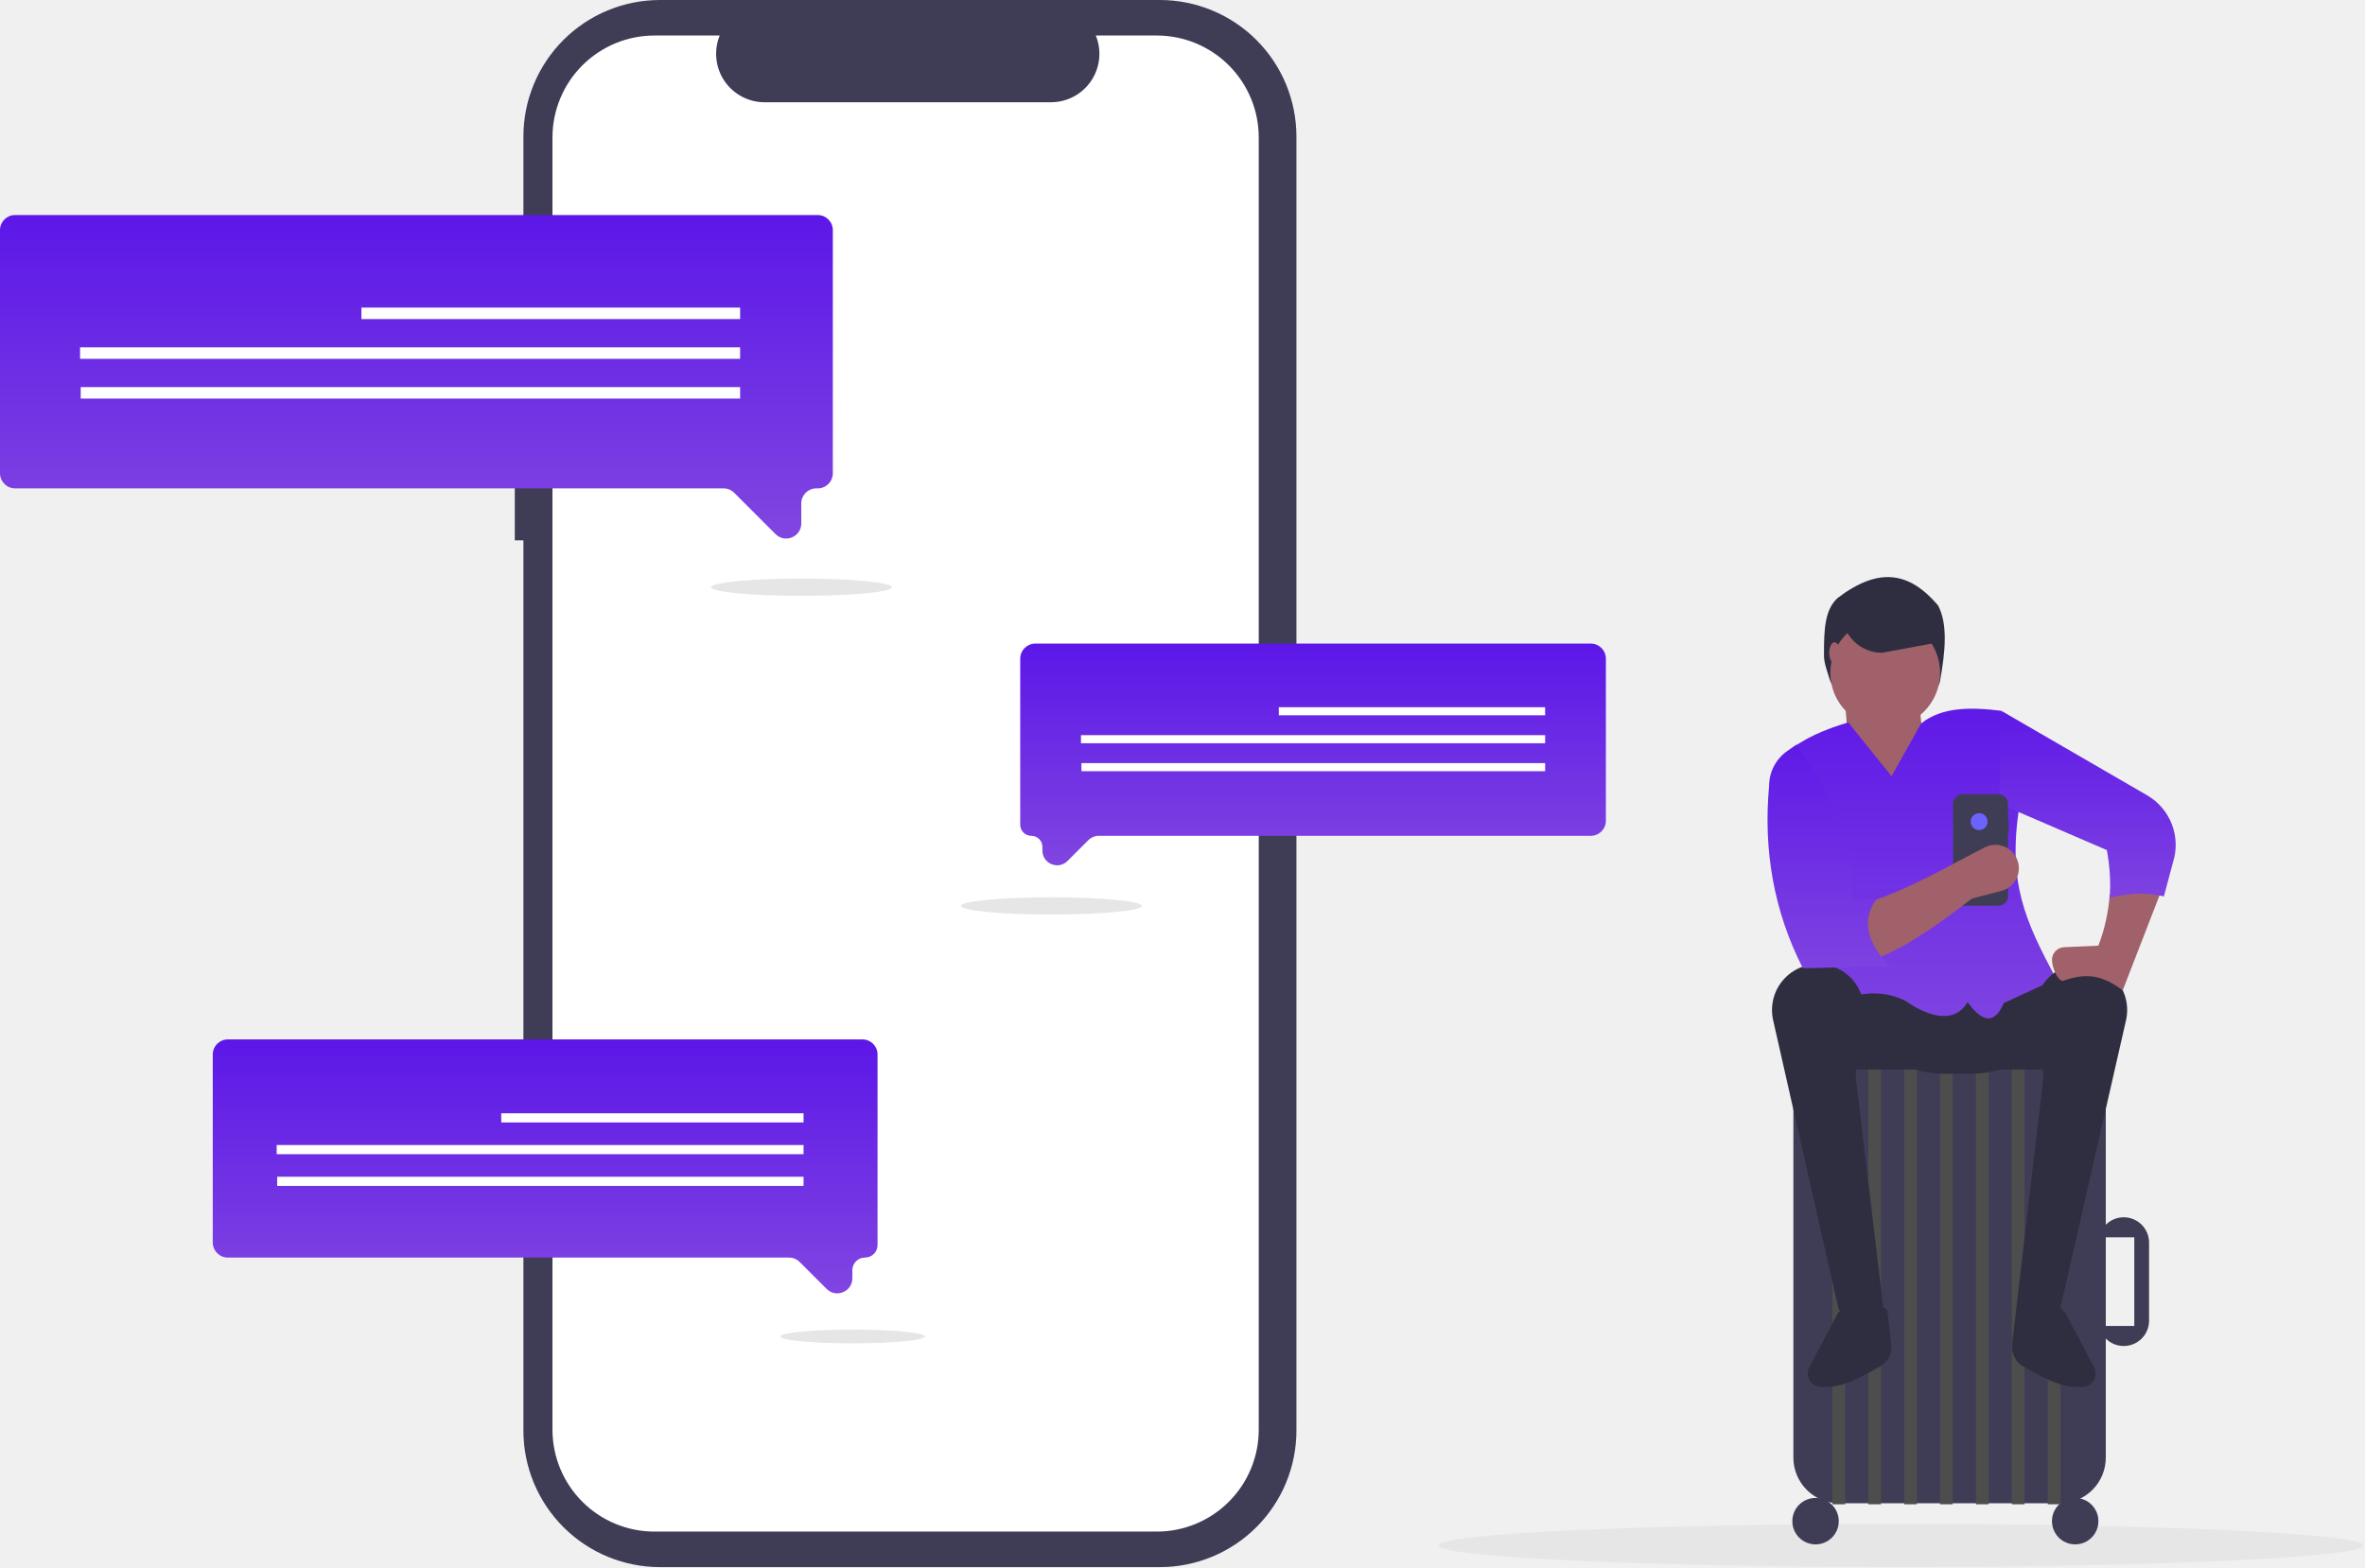
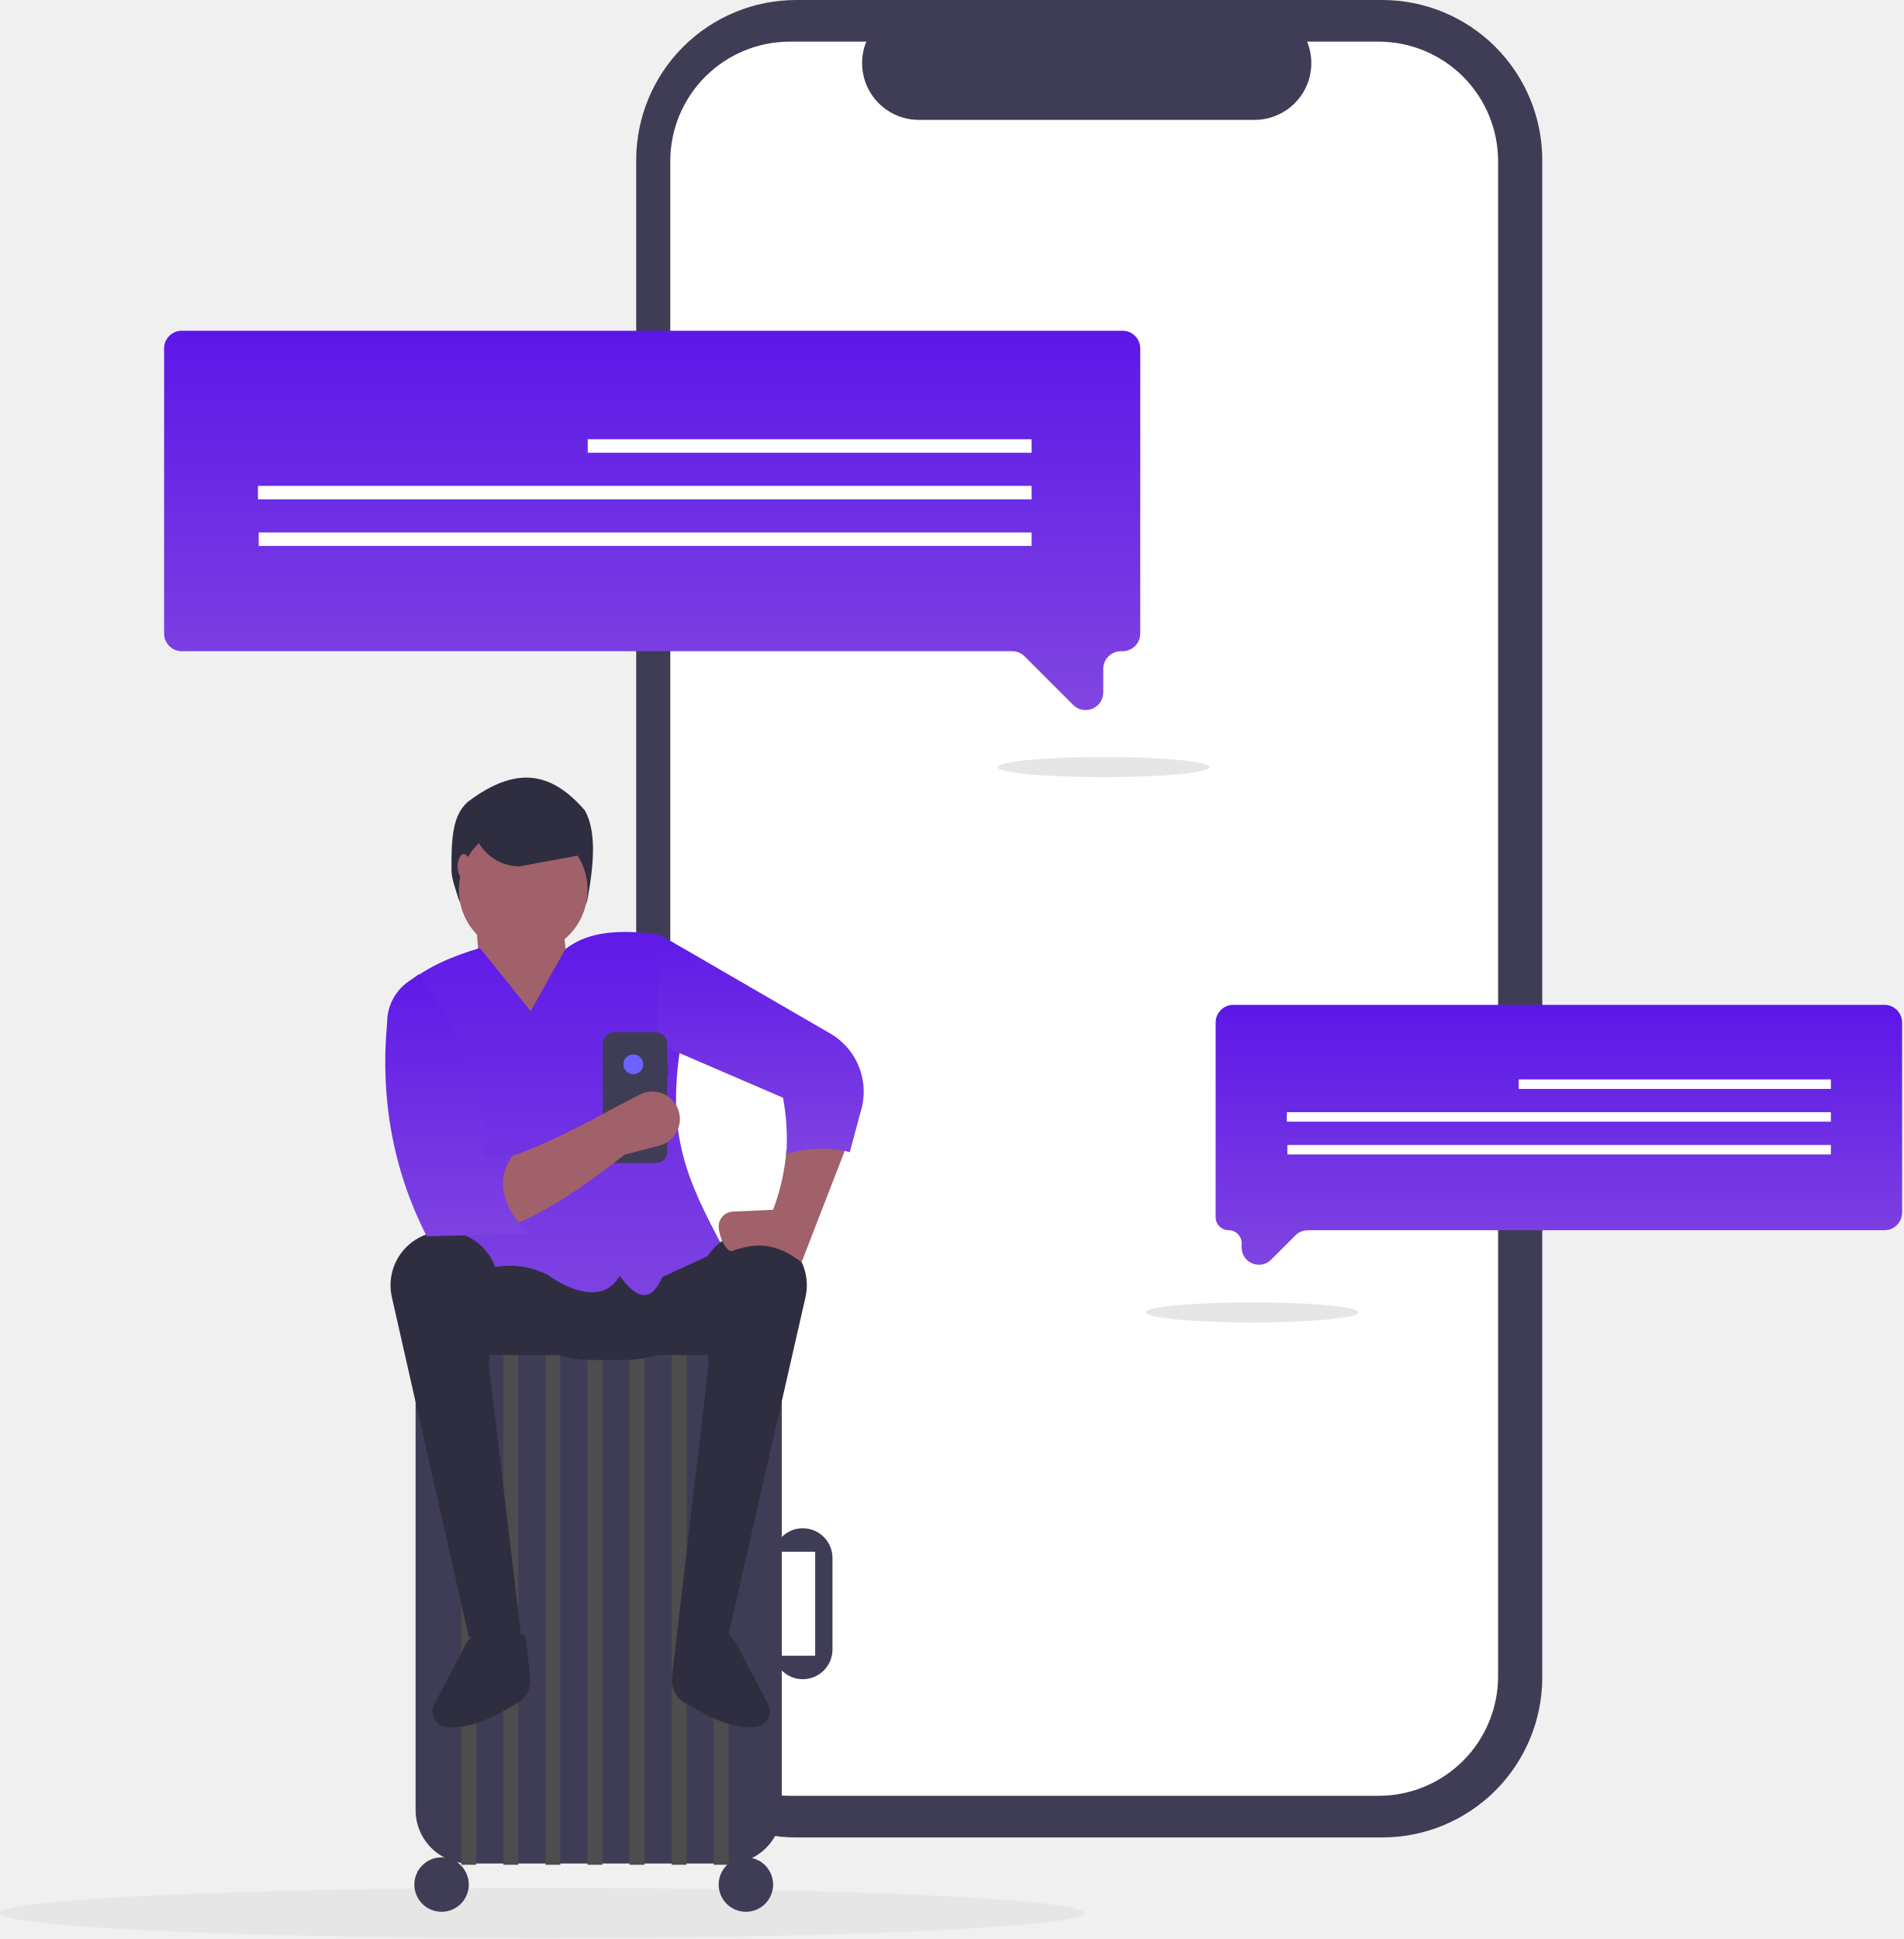
- <svg xmlns="http://www.w3.org/2000/svg" width="1098" height="728" viewBox="0 0 1098 728" fill="none">
-   <path d="M239.002 172.947H243.001V63.402C243.001 46.587 249.681 30.46 261.571 18.57C273.461 6.68 289.588 2.12175e-05 306.403 2.27928e-10H538.49C546.816 -2.23245e-05 555.06 1.64 562.753 4.826C570.445 8.012 577.434 12.682 583.322 18.57C589.209 24.457 593.879 31.447 597.065 39.139C600.252 46.831 601.892 55.076 601.892 63.402V664.376C601.892 672.702 600.252 680.947 597.066 688.639C593.879 696.331 589.209 703.321 583.322 709.208C577.434 715.095 570.445 719.766 562.753 722.952C555.06 726.138 546.816 727.778 538.49 727.778H306.403C289.588 727.778 273.462 721.098 261.571 709.208C249.681 697.318 243.001 681.191 243.001 664.376V250.923H239.002L239.002 172.947Z" fill="#3F3D56" />
-   <path d="M303.845 16.495H334.14C332.747 19.911 332.215 23.617 332.591 27.286C332.968 30.956 334.241 34.477 336.298 37.538C338.356 40.6 341.135 43.108 344.391 44.843C347.646 46.578 351.278 47.485 354.967 47.486H487.926C491.615 47.485 495.248 46.578 498.503 44.843C501.759 43.109 504.538 40.6 506.595 37.538C508.653 34.477 509.926 30.956 510.302 27.286C510.679 23.617 510.147 19.911 508.754 16.495H537.049C549.607 16.495 561.65 21.483 570.529 30.363C579.409 39.242 584.397 51.285 584.397 63.843V663.935C584.397 670.153 583.172 676.31 580.793 682.055C578.414 687.799 574.926 693.019 570.529 697.415C566.133 701.812 560.913 705.3 555.169 707.679C549.424 710.059 543.267 711.283 537.049 711.283H303.845C297.627 711.283 291.47 710.059 285.726 707.679C279.981 705.3 274.762 701.812 270.365 697.415C265.968 693.019 262.481 687.799 260.101 682.055C257.722 676.31 256.497 670.153 256.497 663.935V663.935V63.843C256.497 57.625 257.722 51.468 260.101 45.724C262.481 39.979 265.968 34.76 270.365 30.363C274.762 25.966 279.981 22.479 285.726 20.099C291.47 17.72 297.627 16.495 303.845 16.495V16.495Z" fill="white" />
-   <path d="M372.14 276.708C348.944 276.708 330.14 274.917 330.14 272.708C330.14 270.499 348.944 268.708 372.14 268.708C395.336 268.708 414.14 270.499 414.14 272.708C414.14 274.917 395.336 276.708 372.14 276.708Z" fill="#E6E6E6" />
-   <path d="M0 106.868C0 103.002 3.134 99.868 7 99.868H379.652C383.518 99.868 386.652 103.002 386.652 106.868V219.799C386.652 223.665 383.518 226.799 379.652 226.799H379.006C375.14 226.799 372.006 229.933 372.006 233.799V243.097C372.006 249.334 364.466 252.457 360.056 248.047L340.859 228.849C339.546 227.537 337.766 226.799 335.909 226.799H7C3.134 226.799 0 223.665 0 219.799V106.868Z" fill="url(#paint0_linear_69_200)" />
-   <path d="M167.796 142.852H343.617V148.187H167.796V142.852Z" fill="white" />
-   <path d="M37.176 161.31H343.617V166.645H37.176V161.31Z" fill="white" />
-   <path d="M37.476 179.768H343.617V185.103H37.476V179.768Z" fill="white" />
-   <path d="M98.779 489.708C98.779 485.842 101.913 482.708 105.779 482.708H400.418C404.284 482.708 407.418 485.842 407.418 489.708V578.184C407.418 581.412 404.801 584.029 401.572 584.029V584.029C398.344 584.029 395.727 586.646 395.727 589.874V593.629C395.727 599.865 388.187 602.988 383.777 598.578L371.278 586.079C369.965 584.766 368.185 584.029 366.328 584.029H105.779C101.913 584.029 98.779 580.895 98.779 577.029V489.708Z" fill="url(#paint1_linear_69_200)" />
-   <path d="M232.72 517.019H373.066V521.278H232.72V517.019Z" fill="white" />
-   <path d="M128.455 531.753H373.066V536.012H128.455V531.753Z" fill="white" />
-   <path d="M128.694 546.487H373.066V550.746H128.694V546.487Z" fill="white" />
-   <path d="M395.835 623.868C377.319 623.868 362.309 622.438 362.309 620.675C362.309 618.911 377.319 617.482 395.835 617.482C414.35 617.482 429.36 618.911 429.36 620.675C429.36 622.438 414.35 623.868 395.835 623.868Z" fill="#E6E6E6" />
-   <path d="M488.14 424.708C464.944 424.708 446.14 422.917 446.14 420.708C446.14 418.499 464.944 416.708 488.14 416.708C511.336 416.708 530.14 418.499 530.14 420.708C530.14 422.917 511.336 424.708 488.14 424.708Z" fill="#E6E6E6" />
-   <path d="M745.563 305.894C745.563 302.028 742.429 298.894 738.563 298.894H480.656C476.79 298.894 473.656 302.028 473.656 305.894V383.007C473.656 385.851 475.962 388.157 478.806 388.157V388.157C481.65 388.157 483.956 390.463 483.956 393.307V394.995C483.956 401.086 491.321 404.137 495.628 399.83L505.251 390.207C506.563 388.895 508.344 388.157 510.2 388.157H738.563C742.429 388.157 745.563 385.023 745.563 381.157V305.894Z" fill="url(#paint2_linear_69_200)" />
-   <path d="M593.717 328.436H717.36V332.188H593.717V328.436Z" fill="white" />
-   <path d="M501.86 341.416H717.36V345.168H501.86V341.416Z" fill="white" />
-   <path d="M502.071 354.396H717.36V358.148H502.071V354.396Z" fill="white" />
-   <path d="M882.726 727.719C1001.32 727.719 1097.45 723.242 1097.45 717.719C1097.45 712.196 1001.32 707.719 882.726 707.719C764.136 707.719 668 712.196 668 717.719C668 723.242 764.136 727.719 882.726 727.719Z" fill="#E6E6E6" />
-   <path d="M985.988 565.315C983.295 565.316 980.684 566.24 978.591 567.935C976.497 569.63 975.049 571.991 974.488 574.625H990.889V615.786H974.488C975.093 618.628 976.729 621.145 979.08 622.853C981.431 624.56 984.331 625.336 987.221 625.032C990.111 624.727 992.785 623.364 994.729 621.204C996.673 619.045 997.749 616.242 997.749 613.336V577.075C997.749 575.531 997.445 574.002 996.854 572.575C996.263 571.148 995.396 569.852 994.304 568.759C993.212 567.667 991.916 566.801 990.489 566.21C989.062 565.619 987.533 565.315 985.988 565.315V565.315Z" fill="#3F3D56" />
-   <path d="M853.759 493.283C848.153 493.29 842.779 495.519 838.815 499.483C834.851 503.447 832.621 508.822 832.615 514.427V676.964C832.621 682.57 834.851 687.944 838.815 691.908C842.779 695.872 848.153 698.102 853.759 698.108H956.514C962.12 698.102 967.494 695.872 971.458 691.908C975.422 687.944 977.652 682.57 977.658 676.964V514.427C977.652 508.822 975.422 503.447 971.458 499.483C967.494 495.519 962.12 493.29 956.514 493.283H853.759Z" fill="#3F3D56" />
-   <path d="M842.905 717.219C848.859 717.219 853.685 712.392 853.685 706.438C853.685 700.485 848.859 695.658 842.905 695.658C836.951 695.658 832.125 700.485 832.125 706.438C832.125 712.392 836.951 717.219 842.905 717.219Z" fill="#3F3D56" />
-   <path d="M963.448 717.219C969.402 717.219 974.228 712.392 974.228 706.438C974.228 700.485 969.402 695.658 963.448 695.658C957.494 695.658 952.668 700.485 952.668 706.438C952.668 712.392 957.494 717.219 963.448 717.219Z" fill="#3F3D56" />
-   <path d="M856.625 491.813H850.745V698.598H856.625V491.813Z" fill="#4D4D4D" />
-   <path d="M873.286 491.813H867.406V698.598H873.286V491.813Z" fill="#4D4D4D" />
-   <path d="M889.946 491.813H884.066V698.598H889.946V491.813Z" fill="#4D4D4D" />
-   <path d="M906.606 491.813H900.726V698.598H906.606V491.813Z" fill="#4D4D4D" />
-   <path d="M923.267 491.813H917.387V698.598H923.267V491.813Z" fill="#4D4D4D" />
-   <path d="M939.927 491.813H934.047V698.598H939.927V491.813Z" fill="#4D4D4D" />
-   <path d="M956.588 491.813H950.708V698.598H956.588V491.813Z" fill="#4D4D4D" />
-   <path d="M955.008 476.133C958.85 469.597 960.876 462.154 960.875 454.572H856.748C856.747 462.154 858.773 469.597 862.615 476.133H841.435C841.435 487.499 851.033 496.713 862.873 496.713H889.109C893.517 498.018 898.09 498.678 902.686 498.673H914.937C919.533 498.678 924.107 498.018 928.514 496.713H954.75C966.59 496.713 976.188 487.499 976.188 476.133H955.008Z" fill="#2F2E41" />
-   <path d="M878.092 624.606C878.285 626.696 877.841 628.795 876.817 630.626C875.794 632.458 874.239 633.937 872.358 634.867L872.306 634.896C862.504 640.487 854.484 644.876 844.966 644.067C844.007 643.982 843.08 643.677 842.258 643.175C841.436 642.673 840.741 641.989 840.228 641.174C839.714 640.36 839.395 639.438 839.296 638.48C839.197 637.523 839.32 636.555 839.656 635.653L853.195 609.906C861.06 600.743 866.602 600.734 876.226 608.436L878.092 624.606Z" fill="#2F2E41" />
-   <path d="M934.141 624.606C933.948 626.696 934.392 628.795 935.416 630.626C936.439 632.458 937.994 633.937 939.875 634.867L939.927 634.896C949.729 640.487 957.749 644.876 967.267 644.067C968.226 643.982 969.153 643.677 969.975 643.175C970.797 642.673 971.492 641.989 972.005 641.174C972.519 640.36 972.838 639.438 972.937 638.48C973.036 637.523 972.913 636.555 972.577 635.653L959.038 609.906C951.173 600.743 945.631 600.734 936.007 608.436L934.141 624.606Z" fill="#2F2E41" />
-   <path d="M894.793 321.289H857.12C855.413 321.292 853.751 320.745 852.38 319.729C851.008 318.713 850.001 317.282 849.506 315.648C848.346 311.782 846.849 308.031 846.825 304.629C846.733 291.424 847.389 283.019 853.195 277.678C872.541 263.008 886.559 265.707 899.746 281.108C904.376 289.712 903.187 302.554 900.683 316.354C900.435 317.736 899.71 318.987 898.633 319.889C897.557 320.792 896.198 321.287 894.793 321.289Z" fill="#2F2E41" />
-   <path d="M875.246 337.95C889.318 337.95 900.726 326.541 900.726 312.469C900.726 298.396 889.318 286.988 875.246 286.988C861.173 286.988 849.765 298.396 849.765 312.469C849.765 326.541 861.173 337.95 875.246 337.95Z" fill="#A0616A" />
-   <path d="M894.846 363.43L859.565 364.41L856.625 326.189L890.926 325.209L894.846 363.43Z" fill="#A0616A" />
-   <path d="M954.628 454.572L930.283 465.841C926.204 475.518 920.58 475.239 913.467 465.353C906.677 477.244 892.053 470.118 884.908 464.924C880.302 462.577 875.208 461.348 870.039 461.337C864.87 461.327 859.771 462.534 855.155 464.863L829.185 349.71C837.19 342.828 847.857 338.505 858.095 335.5L878.186 360.49L891.906 335.99C901.442 328.322 914.837 328.308 929.147 330.109L937.502 374.779C931.992 410.015 940.278 427.689 954.628 454.572Z" fill="url(#paint3_linear_69_200)" />
-   <path d="M874.266 606.476L853.685 608.436L823.197 473.689C822.504 470.568 822.52 467.332 823.245 464.219C823.969 461.105 825.384 458.195 827.384 455.701C829.384 453.208 831.919 451.195 834.801 449.813C837.683 448.43 840.838 447.712 844.035 447.712V447.712C847.074 447.712 850.078 448.361 852.847 449.616C855.615 450.87 858.083 452.701 860.087 454.987C862.09 457.272 863.582 459.959 864.464 462.868C865.345 465.777 865.595 468.84 865.197 471.853L861.525 499.653L874.266 606.476Z" fill="#2F2E41" />
-   <path d="M936.007 608.436L956.588 607.456L987.076 473.689C987.769 470.568 987.753 467.332 987.029 464.219C986.304 461.105 984.889 458.195 982.889 455.701C980.889 453.208 978.354 451.195 975.472 449.813C972.59 448.43 969.435 447.712 966.238 447.712V447.712C963.199 447.712 960.195 448.361 957.426 449.616C954.658 450.87 952.19 452.701 950.186 454.987C948.183 457.272 946.691 459.959 945.809 462.868C944.928 465.777 944.678 468.84 945.076 471.853L948.748 499.653L936.007 608.436Z" fill="#2F2E41" />
-   <path d="M1002.9 415.057L985.499 459.962C975.984 452.688 968.312 451.695 957.758 455.553C954.84 455.147 952.668 448.732 952.668 445.786C952.668 444.267 953.253 442.806 954.303 441.708C955.352 440.609 956.785 439.958 958.303 439.889L974.228 439.165C977.142 431.536 978.913 423.518 979.483 415.371C987.125 413.203 995.204 413.095 1002.9 415.057V415.057Z" fill="#A0616A" />
-   <path d="M1004.61 416.351L1008.85 400.521C1010.7 394.731 1010.52 388.482 1008.34 382.81C1006.15 377.137 1002.09 372.383 996.83 369.335L929.147 330.109L928.167 373.23L978.148 394.791C979.529 402.127 979.977 409.609 979.483 417.058C987.28 414.741 996.793 414.249 1004.61 416.351Z" fill="url(#paint4_linear_69_200)" />
-   <path d="M900.236 298.258L873.776 303.159C871.33 303.159 868.909 302.677 866.65 301.741C864.391 300.805 862.338 299.434 860.609 297.705C858.88 295.976 857.508 293.923 856.573 291.664C855.637 289.405 855.155 286.983 855.155 284.538H901.216L900.236 298.258Z" fill="#2F2E41" />
-   <path d="M851.725 308.059C853.078 308.059 854.175 305.865 854.175 303.158C854.175 300.452 853.078 298.258 851.725 298.258C850.372 298.258 849.275 300.452 849.275 303.158C849.275 305.865 850.372 308.059 851.725 308.059Z" fill="#A0616A" />
-   <path d="M932.577 381.151H932.292V373.354C932.292 372.762 932.176 372.175 931.949 371.627C931.722 371.08 931.39 370.582 930.971 370.163C930.552 369.744 930.054 369.412 929.507 369.185C928.959 368.959 928.373 368.842 927.78 368.842H911.262C910.669 368.842 910.083 368.959 909.535 369.185C908.988 369.412 908.49 369.744 908.071 370.163C907.652 370.582 907.32 371.08 907.093 371.627C906.866 372.175 906.75 372.762 906.75 373.354V416.127C906.75 416.719 906.866 417.306 907.093 417.853C907.32 418.401 907.652 418.898 908.071 419.317C908.49 419.736 908.988 420.069 909.535 420.296C910.083 420.522 910.669 420.639 911.262 420.639H927.78C928.373 420.639 928.959 420.522 929.507 420.296C930.054 420.069 930.552 419.736 930.971 419.317C931.39 418.898 931.722 418.401 931.949 417.853C932.176 417.306 932.292 416.719 932.292 416.127V386.7H932.577V381.151Z" fill="#3F3D56" />
-   <path d="M918.857 385.481C921.022 385.481 922.777 383.726 922.777 381.561C922.777 379.396 921.022 377.641 918.857 377.641C916.692 377.641 914.937 379.396 914.937 381.561C914.937 383.726 916.692 385.481 918.857 385.481Z" fill="#6C63FF" />
-   <path d="M915.427 417.331C895.268 433.156 875.056 446.328 860.055 448.202L857.605 421.252C872.012 419.175 891.275 409.683 911.507 398.711L921.402 393.565C922.998 392.736 924.774 392.314 926.572 392.339C928.371 392.364 930.135 392.835 931.707 393.708C933.279 394.582 934.61 395.832 935.581 397.346C936.552 398.86 937.132 400.591 937.27 402.384V402.384C937.465 404.927 936.761 407.459 935.28 409.535C933.8 411.612 931.636 413.103 929.168 413.747L915.427 417.331Z" fill="#A0616A" />
-   <path d="M877.206 448.692L837.025 449.672C823.505 423.148 818.598 394.845 821.344 364.96C821.344 361.767 822.119 358.621 823.601 355.792C825.083 352.963 827.229 350.536 829.854 348.718L834.085 345.79C852.172 372.64 863.391 397.575 859.565 418.311L871.326 417.331C863.71 427.61 867.235 438.092 877.206 448.692Z" fill="url(#paint5_linear_69_200)" />
+ <svg xmlns="http://www.w3.org/2000/svg" width="754" height="768" viewBox="0 0 754 768" fill="none">
+   <path d="M248.002 172.947H252.001V63.402C252.001 46.587 258.681 30.46 270.571 18.57C282.461 6.68 298.588 2.12175e-05 315.403 2.27928e-10H547.49C555.816 -2.23245e-05 564.06 1.64 571.753 4.826C579.445 8.012 586.434 12.682 592.322 18.57C598.209 24.457 602.879 31.447 606.065 39.139C609.252 46.831 610.892 55.076 610.892 63.402V664.376C610.892 672.702 609.252 680.947 606.066 688.639C602.879 696.331 598.209 703.321 592.322 709.208C586.434 715.095 579.445 719.766 571.753 722.952C564.06 726.138 555.816 727.778 547.49 727.778H315.403C298.588 727.778 282.462 721.098 270.571 709.208C258.681 697.318 252.001 681.191 252.001 664.376V250.923H248.002L248.002 172.947Z" fill="#3F3D56" />
+   <path d="M312.845 16.495H343.14C341.747 19.911 341.215 23.617 341.591 27.286C341.968 30.956 343.241 34.477 345.298 37.538C347.356 40.6 350.135 43.108 353.391 44.843C356.646 46.578 360.278 47.485 363.967 47.486H496.926C500.615 47.485 504.248 46.578 507.503 44.843C510.759 43.109 513.538 40.6 515.595 37.538C517.653 34.477 518.926 30.956 519.302 27.286C519.679 23.617 519.147 19.911 517.754 16.495H546.049C558.607 16.495 570.65 21.483 579.529 30.363C588.409 39.242 593.397 51.285 593.397 63.843V663.935C593.397 670.153 592.172 676.31 589.793 682.055C587.414 687.799 583.926 693.019 579.529 697.415C575.133 701.812 569.913 705.3 564.169 707.679C558.424 710.059 552.267 711.283 546.049 711.283H312.845C306.627 711.283 300.47 710.059 294.726 707.679C288.981 705.3 283.762 701.812 279.365 697.415C274.968 693.019 271.481 687.799 269.101 682.055C266.722 676.31 265.497 670.153 265.497 663.935V63.843C265.497 57.625 266.722 51.468 269.101 45.724C271.481 39.979 274.968 34.76 279.365 30.363C283.762 25.966 288.981 22.479 294.726 20.099C300.47 17.72 306.627 16.495 312.845 16.495Z" fill="white" />
+   <path d="M437.14 307.84C413.944 307.84 395.14 306.049 395.14 303.84C395.14 301.631 413.944 299.84 437.14 299.84C460.336 299.84 479.14 301.631 479.14 303.84C479.14 306.049 460.336 307.84 437.14 307.84Z" fill="#E6E6E6" />
+   <path d="M65 138C65 134.134 68.134 131 72 131H444.652C448.518 131 451.652 134.134 451.652 138V250.931C451.652 254.797 448.518 257.931 444.652 257.931H444.006C440.14 257.931 437.006 261.065 437.006 264.931V274.229C437.006 280.466 429.466 283.589 425.056 279.179L405.859 259.981C404.546 258.669 402.766 257.931 400.909 257.931H72C68.134 257.931 65 254.797 65 250.931V138Z" fill="url(#paint0_linear_73_115)" />
+   <path d="M232.796 173.983H408.617V179.319H232.796V173.983Z" fill="white" />
+   <path d="M102.176 192.441H408.617V197.777H102.176V192.441Z" fill="white" />
+   <path d="M102.476 210.899H408.617V216.235H102.476V210.899Z" fill="white" />
+   <path d="M496 523.813C472.804 523.813 454 522.023 454 519.813C454 517.604 472.804 515.813 496 515.813C519.196 515.813 538 517.604 538 519.813C538 522.023 519.196 523.813 496 523.813Z" fill="#E6E6E6" />
+   <path d="M753.423 405C753.423 401.134 750.289 398 746.423 398H488.516C484.65 398 481.516 401.134 481.516 405V482.113C481.516 484.957 483.822 487.263 486.666 487.263V487.263C489.51 487.263 491.816 489.569 491.816 492.413V494.101C491.816 500.192 499.181 503.243 503.489 498.936L513.111 489.313C514.424 488 516.204 487.263 518.061 487.263H746.423C750.289 487.263 753.423 484.129 753.423 480.263V405Z" fill="url(#paint1_linear_73_115)" />
+   <path d="M601.577 427.541H725.22V431.293H601.577V427.541Z" fill="white" />
+   <path d="M509.72 440.521H725.22V444.274H509.72V440.521Z" fill="white" />
+   <path d="M509.931 453.502H725.22V457.254H509.931V453.502Z" fill="white" />
+   <path d="M214.726 767.719C333.317 767.719 429.453 763.242 429.453 757.719C429.453 752.196 333.317 747.719 214.726 747.719C96.136 747.719 0 752.196 0 757.719C0 763.242 96.136 767.719 214.726 767.719Z" fill="#E6E6E6" />
+   <path d="M317.988 605.314C315.295 605.315 312.684 606.24 310.591 607.935C308.497 609.629 307.049 611.991 306.488 614.625H322.889V655.786H306.488C307.093 658.628 308.729 661.145 311.08 662.852C313.431 664.559 316.331 665.336 319.221 665.031C322.111 664.727 324.785 663.363 326.729 661.204C328.673 659.044 329.749 656.241 329.749 653.336V617.075C329.749 615.53 329.445 614.001 328.854 612.574C328.263 611.147 327.396 609.851 326.304 608.759C325.212 607.667 323.916 606.801 322.489 606.21C321.062 605.619 319.533 605.314 317.988 605.314Z" fill="#3F3D56" />
+   <path d="M185.759 533.283C180.153 533.29 174.779 535.519 170.815 539.483C166.851 543.447 164.621 548.822 164.615 554.427V716.964C164.621 722.57 166.851 727.944 170.815 731.908C174.779 735.872 180.153 738.102 185.759 738.108H288.514C294.12 738.102 299.494 735.872 303.458 731.908C307.422 727.944 309.652 722.57 309.658 716.964V554.427C309.652 548.822 307.422 543.447 303.458 539.483C299.494 535.519 294.12 533.29 288.514 533.283H185.759Z" fill="#3F3D56" />
+   <path d="M174.905 757.219C180.859 757.219 185.685 752.392 185.685 746.438C185.685 740.485 180.859 735.658 174.905 735.658C168.951 735.658 164.125 740.485 164.125 746.438C164.125 752.392 168.951 757.219 174.905 757.219Z" fill="#3F3D56" />
+   <path d="M295.448 757.219C301.402 757.219 306.228 752.392 306.228 746.438C306.228 740.485 301.402 735.658 295.448 735.658C289.494 735.658 284.668 740.485 284.668 746.438C284.668 752.392 289.494 757.219 295.448 757.219Z" fill="#3F3D56" />
+   <path d="M188.625 531.812H182.745V738.598H188.625V531.812Z" fill="#4D4D4D" />
+   <path d="M205.286 531.812H199.406V738.598H205.286V531.812Z" fill="#4D4D4D" />
+   <path d="M221.946 531.812H216.066V738.598H221.946V531.812Z" fill="#4D4D4D" />
+   <path d="M238.606 531.812H232.726V738.598H238.606V531.812Z" fill="#4D4D4D" />
+   <path d="M255.267 531.812H249.387V738.598H255.267V531.812Z" fill="#4D4D4D" />
+   <path d="M271.927 531.812H266.047V738.598H271.927V531.812Z" fill="#4D4D4D" />
+   <path d="M288.588 531.812H282.708V738.598H288.588V531.812Z" fill="#4D4D4D" />
+   <path d="M287.008 516.133C290.85 509.597 292.876 502.154 292.875 494.572H188.748C188.747 502.154 190.773 509.597 194.615 516.133H173.435C173.435 527.499 183.033 536.713 194.873 536.713H221.109C225.517 538.018 230.09 538.678 234.686 538.673H246.937C251.533 538.678 256.107 538.018 260.514 536.713H286.75C298.59 536.713 308.188 527.499 308.188 516.133H287.008Z" fill="#2F2E41" />
+   <path d="M210.092 664.606C210.285 666.695 209.841 668.794 208.817 670.626C207.794 672.458 206.239 673.936 204.358 674.867L204.306 674.896C194.504 680.486 186.484 684.875 176.966 684.067C176.007 683.982 175.08 683.676 174.258 683.175C173.436 682.673 172.741 681.988 172.228 681.174C171.714 680.36 171.395 679.438 171.296 678.48C171.197 677.522 171.32 676.554 171.656 675.652L185.195 649.905C193.06 640.743 198.602 640.734 208.226 648.435L210.092 664.606Z" fill="#2F2E41" />
+   <path d="M266.141 664.606C265.948 666.695 266.392 668.794 267.416 670.626C268.439 672.458 269.994 673.936 271.875 674.867L271.927 674.896C281.729 680.486 289.749 684.875 299.267 684.067C300.226 683.982 301.153 683.676 301.975 683.175C302.797 682.673 303.492 681.988 304.005 681.174C304.519 680.36 304.838 679.438 304.937 678.48C305.036 677.522 304.913 676.554 304.577 675.652L291.038 649.905C283.173 640.743 277.631 640.734 268.007 648.435L266.141 664.606Z" fill="#2F2E41" />
+   <path d="M226.793 361.289H189.12C187.413 361.292 185.751 360.745 184.38 359.729C183.008 358.713 182.001 357.282 181.506 355.648C180.346 351.782 178.849 348.031 178.825 344.629C178.733 331.424 179.389 323.019 185.195 317.678C204.541 303.008 218.559 305.707 231.746 321.108C236.376 329.712 235.187 342.554 232.683 356.354C232.435 357.736 231.71 358.987 230.633 359.889C229.557 360.792 228.198 361.287 226.793 361.289Z" fill="#2F2E41" />
+   <path d="M207.246 377.95C221.318 377.95 232.726 366.541 232.726 352.469C232.726 338.396 221.318 326.988 207.246 326.988C193.173 326.988 181.765 338.396 181.765 352.469C181.765 366.541 193.173 377.95 207.246 377.95Z" fill="#A0616A" />
+   <path d="M226.846 403.43L191.565 404.41L188.625 366.189L222.926 365.209L226.846 403.43Z" fill="#A0616A" />
+   <path d="M286.628 494.572L262.283 505.841C258.204 515.518 252.58 515.239 245.467 505.353C238.677 517.244 224.053 510.118 216.908 504.924C212.302 502.577 207.208 501.348 202.039 501.337C196.87 501.327 191.771 502.534 187.155 504.863L161.185 389.71C169.19 382.828 179.857 378.505 190.095 375.5L210.186 400.49L223.906 375.99C233.442 368.322 246.837 368.308 261.147 370.109L269.502 414.779C263.992 450.015 272.278 467.689 286.628 494.572Z" fill="url(#paint2_linear_73_115)" />
+   <path d="M206.266 646.476L185.685 648.436L155.197 513.689C154.504 510.568 154.52 507.332 155.245 504.219C155.969 501.105 157.384 498.195 159.384 495.701C161.384 493.208 163.919 491.195 166.801 489.813C169.683 488.43 172.838 487.712 176.035 487.712C179.074 487.712 182.078 488.361 184.847 489.616C187.615 490.87 190.083 492.701 192.087 494.987C194.09 497.272 195.582 499.959 196.464 502.868C197.345 505.777 197.595 508.84 197.197 511.853L193.525 539.653L206.266 646.476Z" fill="#2F2E41" />
+   <path d="M268.007 648.436L288.588 647.456L319.076 513.689C319.769 510.568 319.753 507.332 319.029 504.219C318.304 501.105 316.889 498.195 314.889 495.701C312.889 493.208 310.354 491.195 307.472 489.813C304.59 488.43 301.435 487.712 298.238 487.712C295.199 487.712 292.195 488.361 289.426 489.616C286.658 490.87 284.19 492.701 282.186 494.987C280.183 497.272 278.691 499.959 277.809 502.868C276.928 505.777 276.678 508.84 277.076 511.853L280.748 539.653L268.007 648.436Z" fill="#2F2E41" />
+   <path d="M334.901 455.057L317.499 499.962C307.984 492.688 300.312 491.695 289.758 495.553C286.84 495.147 284.668 488.732 284.668 485.786C284.668 484.267 285.253 482.806 286.303 481.708C287.352 480.609 288.785 479.958 290.303 479.889L306.228 479.165C309.142 471.536 310.913 463.518 311.483 455.371C319.125 453.203 327.204 453.095 334.901 455.057Z" fill="#A0616A" />
+   <path d="M336.609 456.351L340.851 440.521C342.704 434.731 342.522 428.482 340.336 422.81C338.149 417.137 334.089 412.383 328.83 409.335L261.147 370.109L260.167 413.23L310.148 434.791C311.529 442.127 311.977 449.609 311.483 457.058C319.28 454.741 328.793 454.249 336.609 456.351Z" fill="url(#paint3_linear_73_115)" />
+   <path d="M232.236 338.258L205.776 343.159C203.33 343.159 200.909 342.677 198.65 341.741C196.391 340.805 194.338 339.434 192.609 337.705C190.88 335.976 189.508 333.923 188.573 331.664C187.637 329.405 187.155 326.983 187.155 324.538H233.216L232.236 338.258Z" fill="#2F2E41" />
+   <path d="M183.725 348.058C185.078 348.058 186.175 345.864 186.175 343.158C186.175 340.452 185.078 338.258 183.725 338.258C182.372 338.258 181.275 340.452 181.275 343.158C181.275 345.864 182.372 348.058 183.725 348.058Z" fill="#A0616A" />
+   <path d="M264.577 421.151H264.292V413.354C264.292 412.762 264.176 412.175 263.949 411.627C263.722 411.08 263.39 410.582 262.971 410.163C262.552 409.744 262.054 409.412 261.507 409.185C260.959 408.959 260.373 408.842 259.78 408.842H243.262C242.669 408.842 242.083 408.959 241.535 409.185C240.988 409.412 240.49 409.744 240.071 410.163C239.652 410.582 239.32 411.08 239.093 411.627C238.866 412.175 238.75 412.762 238.75 413.354V456.127C238.75 456.719 238.866 457.306 239.093 457.853C239.32 458.401 239.652 458.898 240.071 459.317C240.49 459.736 240.988 460.069 241.535 460.296C242.083 460.522 242.669 460.639 243.262 460.639H259.78C260.373 460.639 260.959 460.522 261.507 460.296C262.054 460.069 262.552 459.736 262.971 459.317C263.39 458.898 263.722 458.401 263.949 457.853C264.176 457.306 264.292 456.719 264.292 456.127V426.7H264.577V421.151Z" fill="#3F3D56" />
+   <path d="M250.857 425.481C253.022 425.481 254.777 423.726 254.777 421.561C254.777 419.396 253.022 417.641 250.857 417.641C248.692 417.641 246.937 419.396 246.937 421.561C246.937 423.726 248.692 425.481 250.857 425.481Z" fill="#6C63FF" />
+   <path d="M247.427 457.331C227.268 473.156 207.056 486.328 192.055 488.202L189.605 461.251C204.012 459.174 223.275 449.683 243.507 438.71L253.402 433.565C254.998 432.735 256.774 432.314 258.572 432.339C260.371 432.364 262.135 432.834 263.707 433.708C265.279 434.582 266.61 435.831 267.581 437.345C268.552 438.859 269.132 440.591 269.27 442.384C269.465 444.927 268.761 447.458 267.28 449.535C265.8 451.612 263.636 453.102 261.168 453.746L247.427 457.331Z" fill="#A0616A" />
+   <path d="M209.206 488.692L169.025 489.672C155.505 463.148 150.598 434.844 153.344 404.96C153.344 401.766 154.119 398.62 155.601 395.792C157.083 392.963 159.229 390.535 161.854 388.718L166.085 385.789C184.172 412.64 195.391 437.574 191.565 458.311L203.326 457.331C195.71 467.61 199.235 478.092 209.206 488.692Z" fill="url(#paint4_linear_73_115)" />
  <defs>
-     <linearGradient id="paint0_linear_69_200" x1="386.652" y1="99.868" x2="386.652" y2="259.997" gradientUnits="userSpaceOnUse">
+     <linearGradient id="paint0_linear_73_115" x1="451.652" y1="131" x2="451.652" y2="291.129" gradientUnits="userSpaceOnUse">
      <stop stop-color="#5C17E8" />
      <stop offset="1" stop-color="#8349E0" />
    </linearGradient>
-     <linearGradient id="paint1_linear_69_200" x1="407.418" y1="482.708" x2="407.418" y2="610.528" gradientUnits="userSpaceOnUse">
+     <linearGradient id="paint1_linear_73_115" x1="753.423" y1="398" x2="753.423" y2="510.608" gradientUnits="userSpaceOnUse">
      <stop stop-color="#5C17E8" />
      <stop offset="1" stop-color="#8349E0" />
    </linearGradient>
-     <linearGradient id="paint2_linear_69_200" x1="745.563" y1="298.894" x2="745.563" y2="411.502" gradientUnits="userSpaceOnUse">
-       <stop stop-color="#5C17E8" />
-       <stop offset="1" stop-color="#8349E0" />
-     </linearGradient>
-     <linearGradient id="paint3_linear_69_200" x1="891.906" y1="329.129" x2="891.906" y2="472.936" gradientUnits="userSpaceOnUse">
+     <linearGradient id="paint2_linear_73_115" x1="223.906" y1="369.129" x2="223.906" y2="512.936" gradientUnits="userSpaceOnUse">
      <stop stop-color="#5F1AE7" />
      <stop offset="1" stop-color="#7E42E1" />
    </linearGradient>
-     <linearGradient id="paint4_linear_69_200" x1="969.143" y1="330.109" x2="969.143" y2="417.058" gradientUnits="userSpaceOnUse">
+     <linearGradient id="paint3_linear_73_115" x1="301.143" y1="370.109" x2="301.143" y2="457.058" gradientUnits="userSpaceOnUse">
      <stop stop-color="#5F1AE7" />
      <stop offset="1" stop-color="#7E42E1" />
    </linearGradient>
-     <linearGradient id="paint5_linear_69_200" x1="848.908" y1="345.79" x2="848.908" y2="449.672" gradientUnits="userSpaceOnUse">
+     <linearGradient id="paint4_linear_73_115" x1="180.908" y1="385.789" x2="180.908" y2="489.672" gradientUnits="userSpaceOnUse">
      <stop stop-color="#5F1AE7" />
      <stop offset="1" stop-color="#7E42E1" />
    </linearGradient>
  </defs>
</svg>
